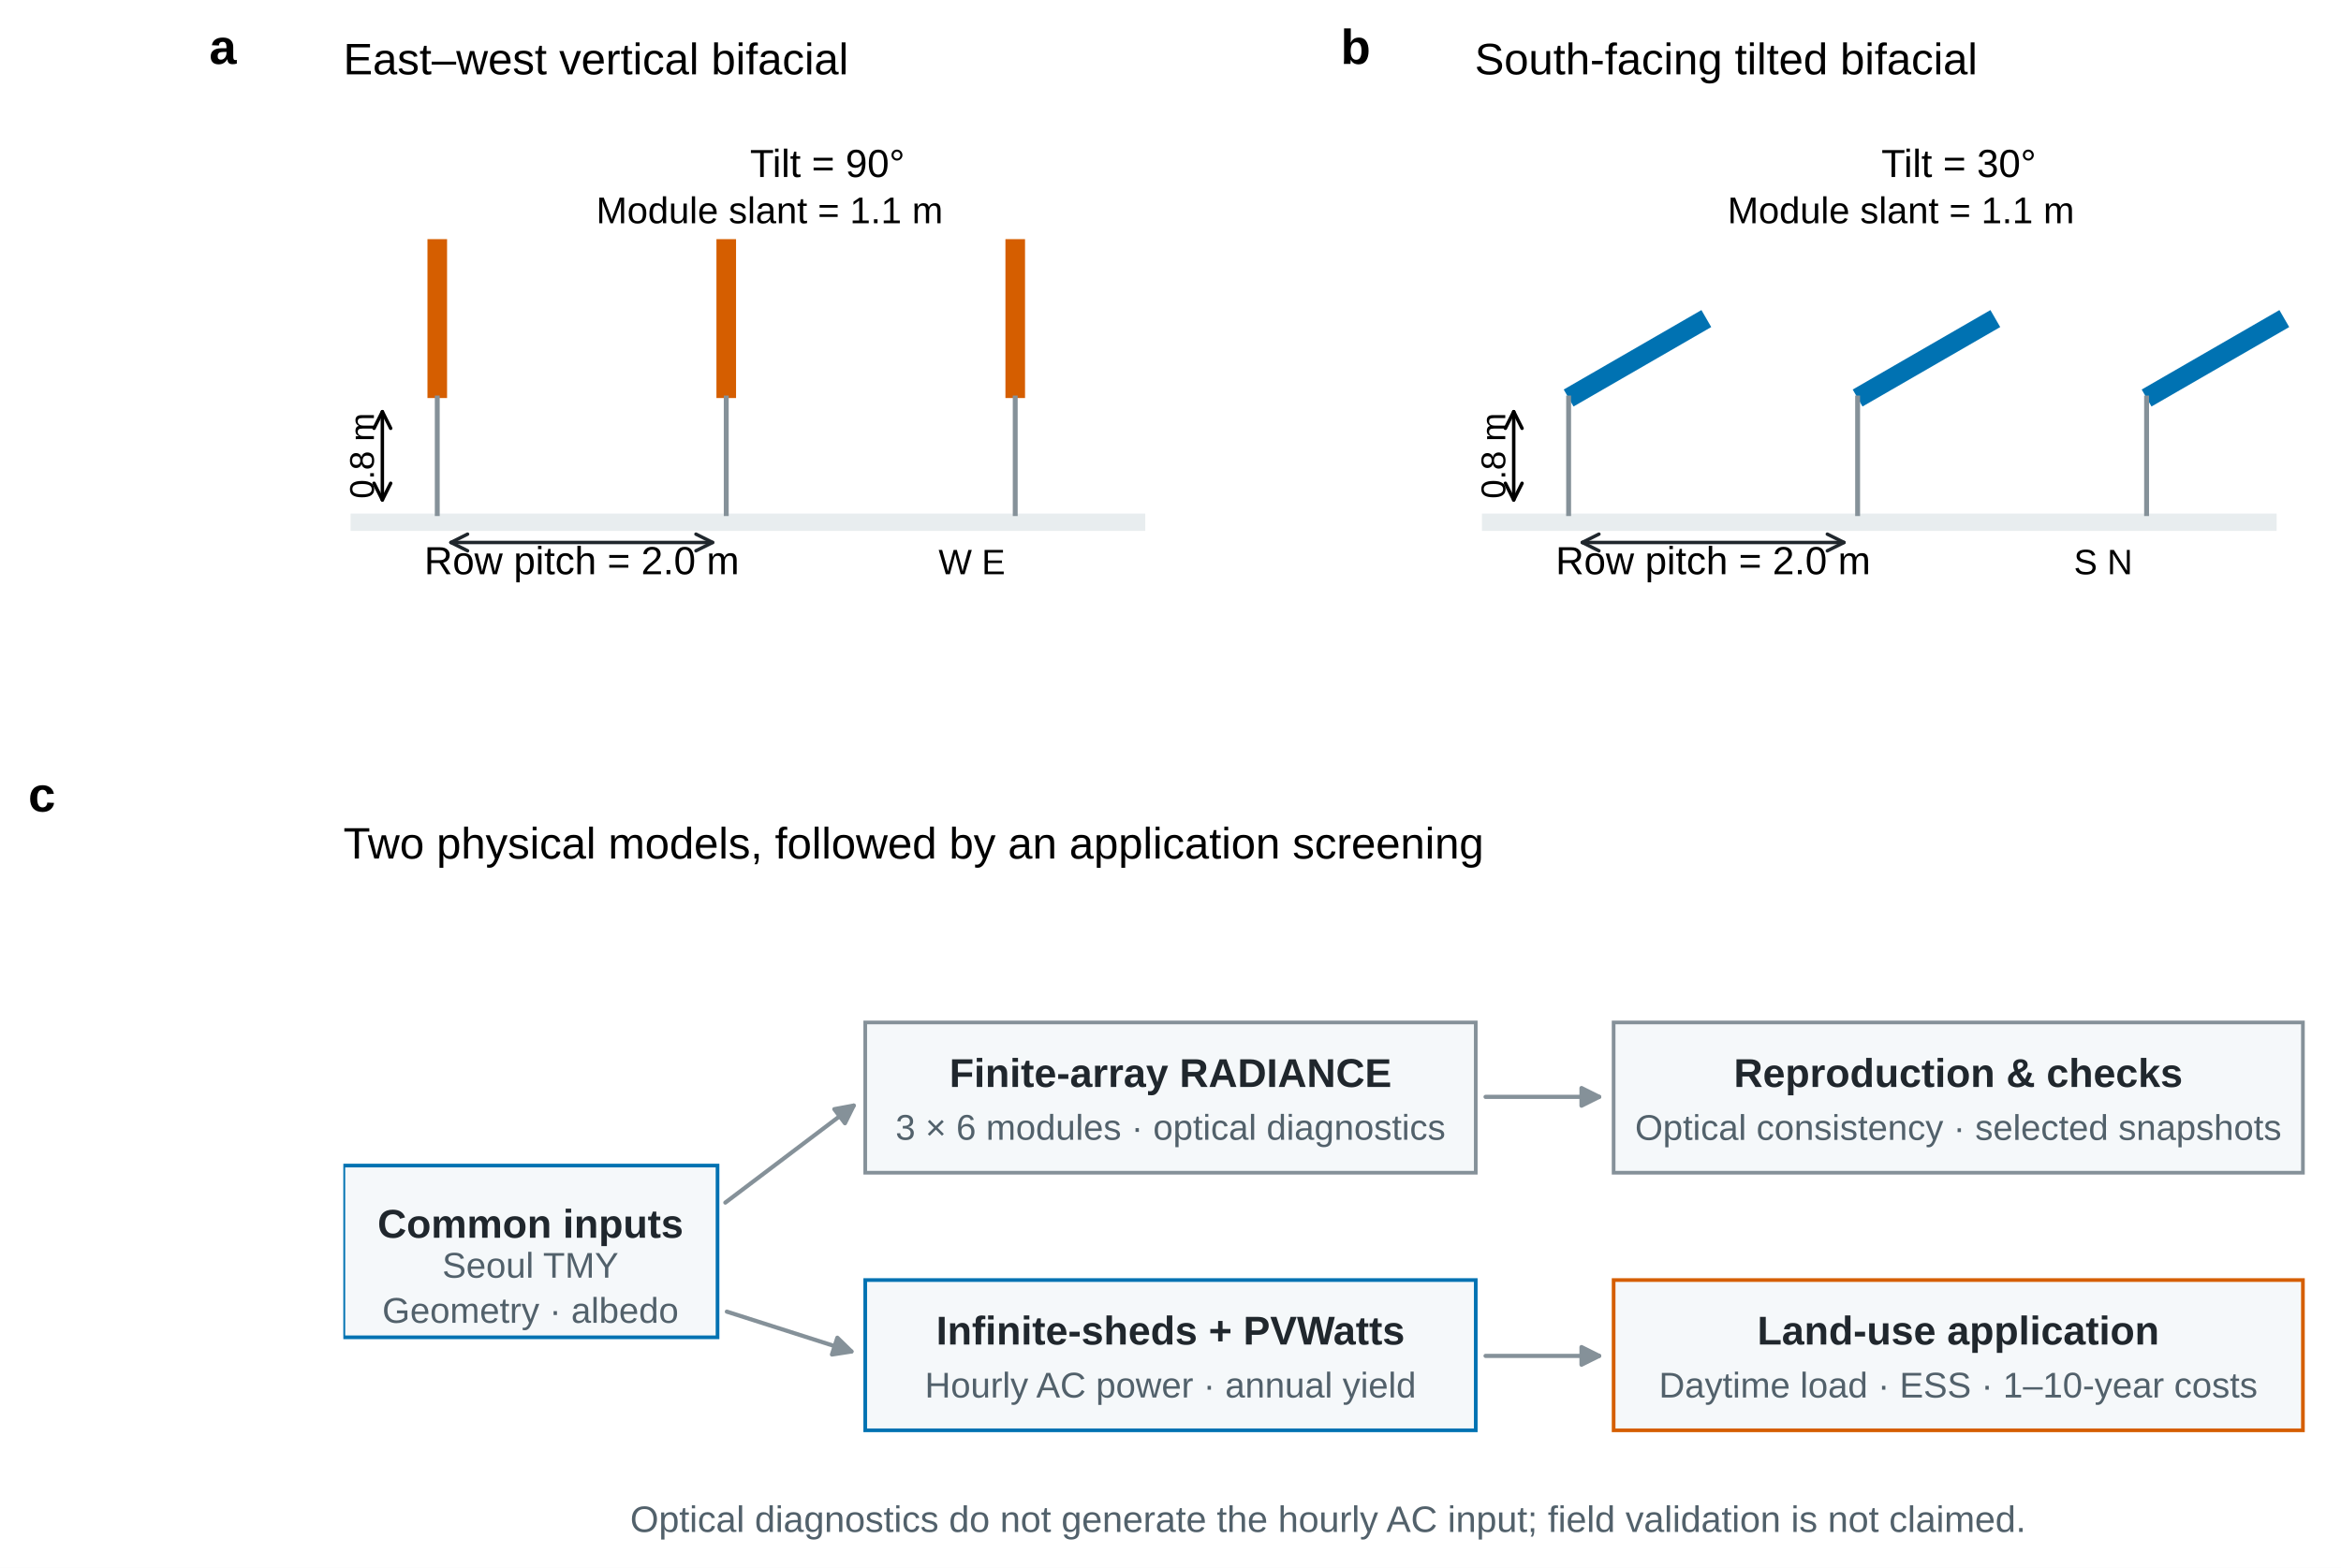
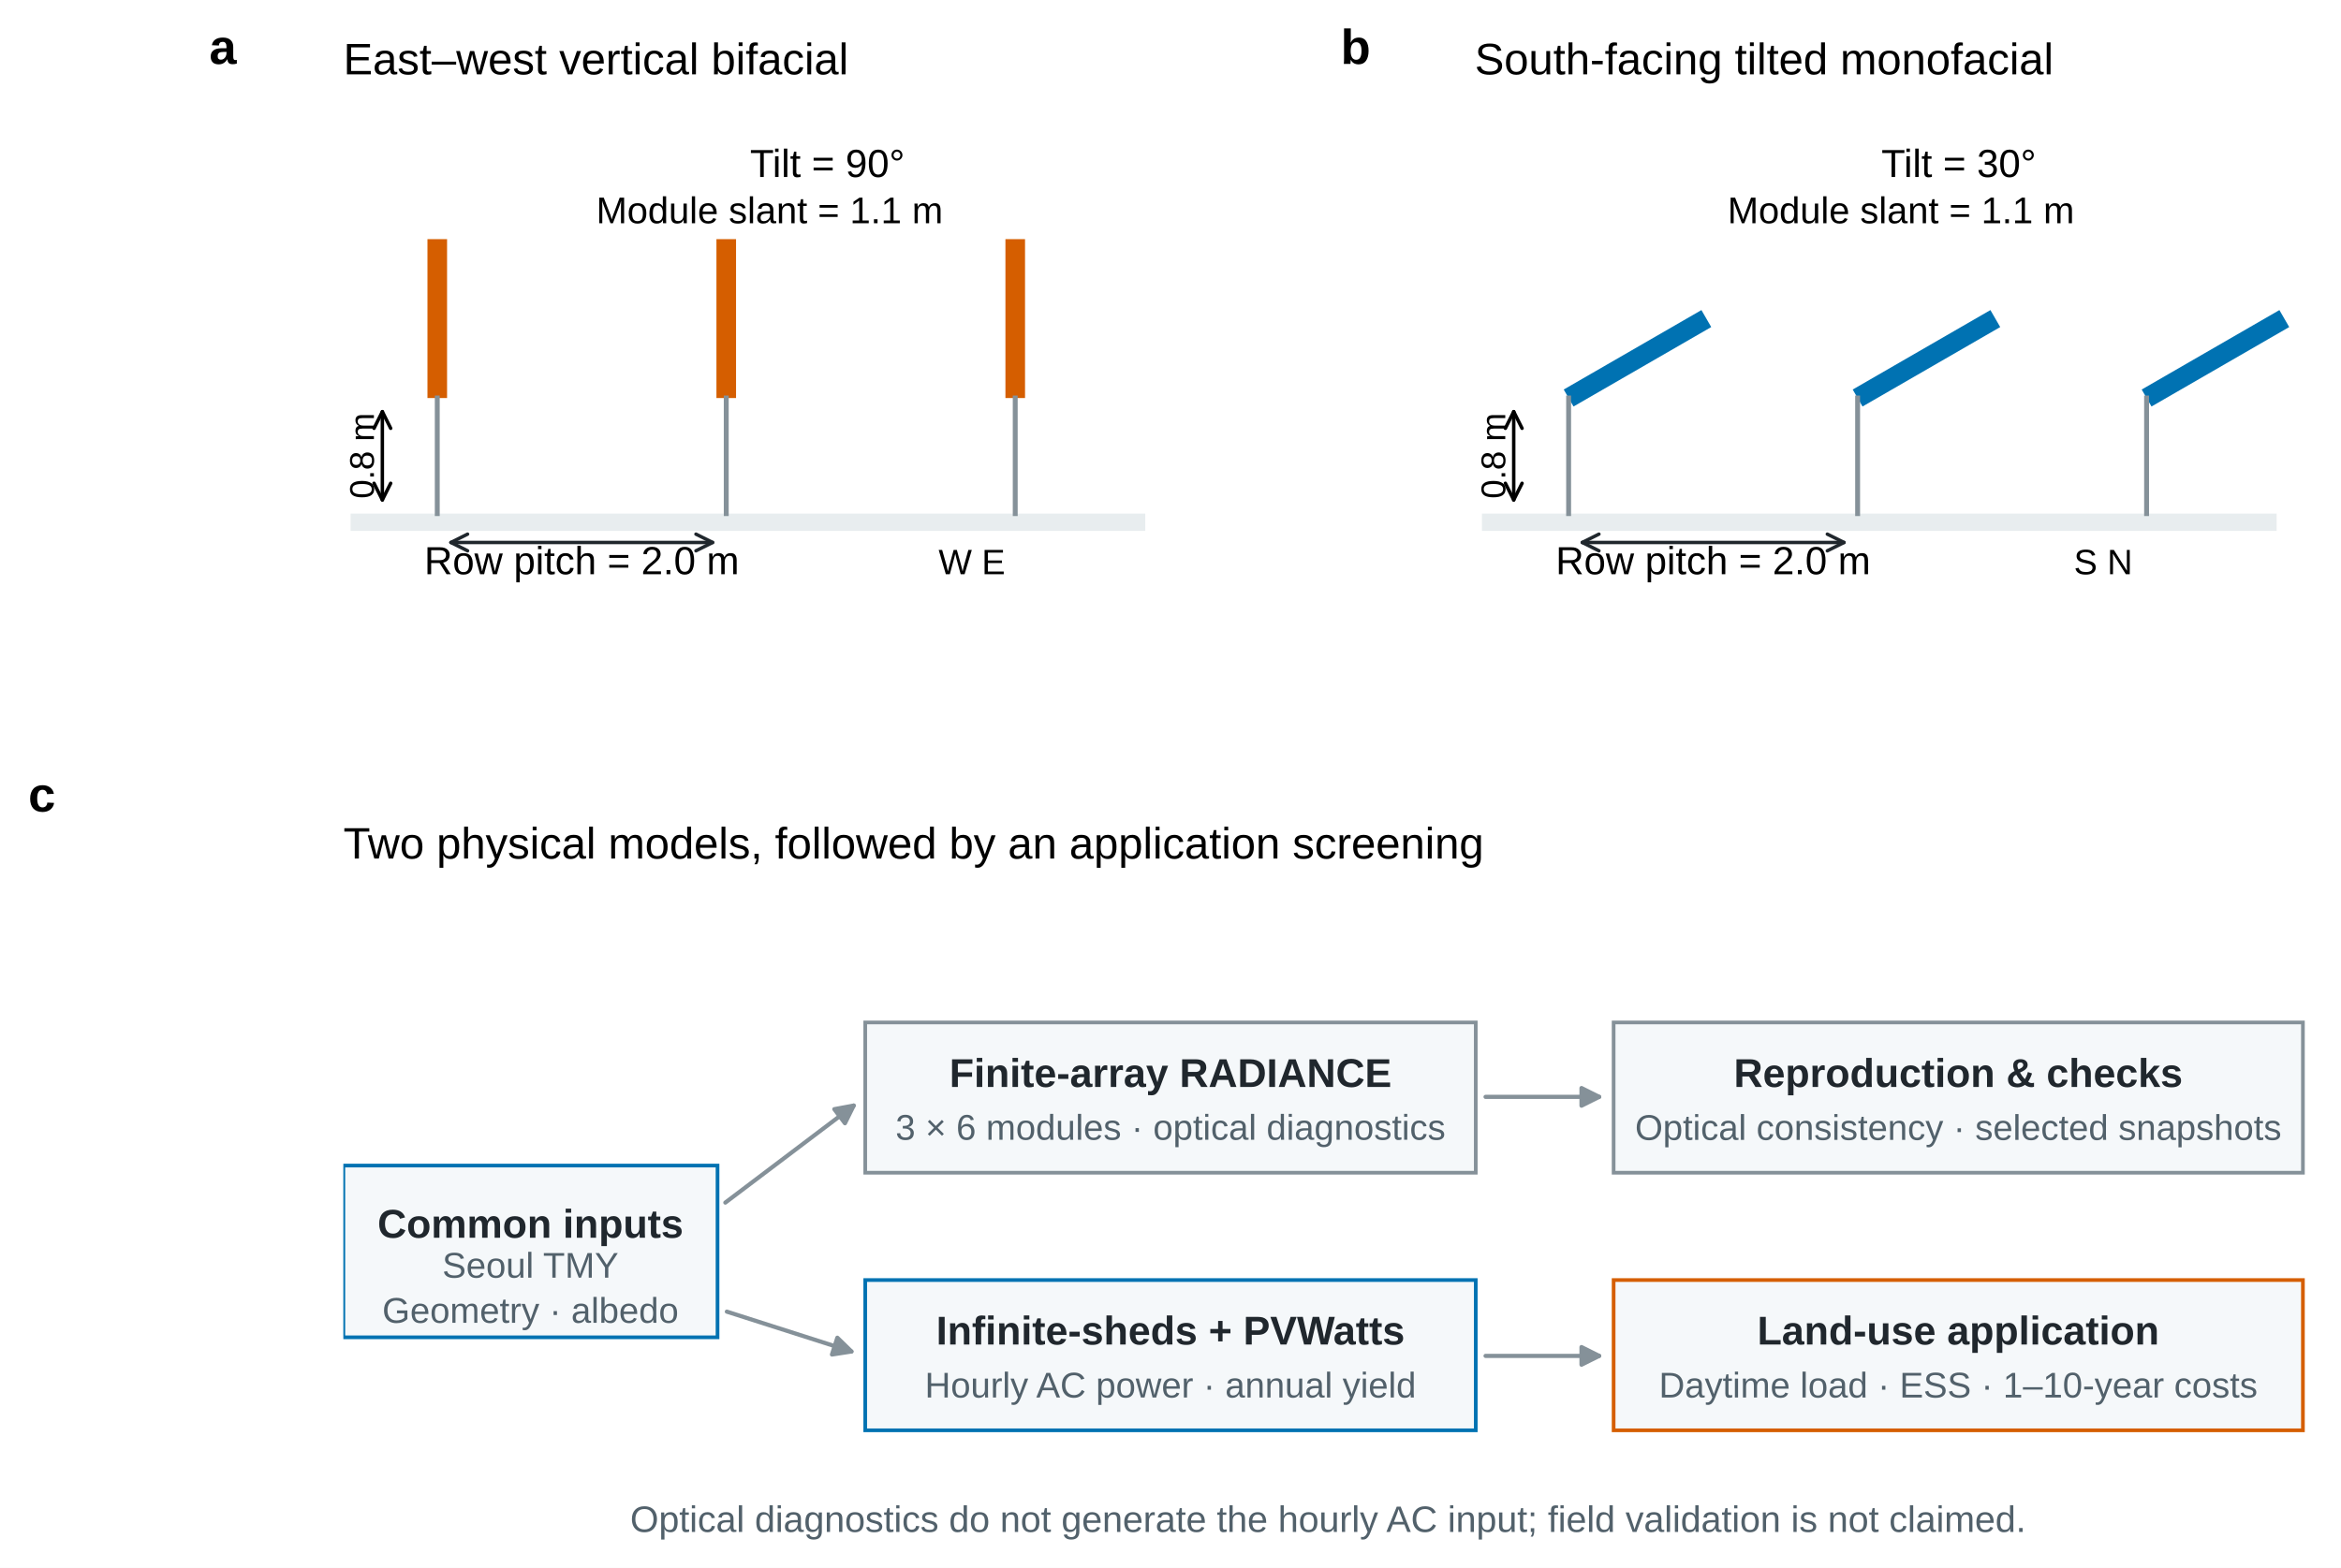
<svg xmlns="http://www.w3.org/2000/svg" width="477.562pt" height="319.94pt" viewBox="0 0 477.562 319.94" version="1.1">
  <defs>
    <style type="text/css">*{stroke-linejoin: round; stroke-linecap: butt}</style>
  </defs>
  <g id="figure_1">
    <g id="patch_1">
      <path d="M 0 319.94  L 477.562 319.94  L 477.562 0  L 0 0  z " style="fill: #ffffff" />
    </g>
    <g id="axes_1">
      <g id="patch_2">
-         <path d="M 71.515 108.337  L 233.634 108.337  L 233.634 104.8  L 71.515 104.8  z " clip-path="url(#p16e249f4e3)" style="fill: #e8edef" />
+         <path d="M 71.515 108.337  L 233.634 108.337  L 233.634 104.8  L 71.515 104.8  z " clip-path="url(#p54a4c61ef2)" style="fill: #e8edef" />
      </g>
      <g id="line2d_1">
-         <path d="M 89.201 81.219  L 89.201 48.795  " clip-path="url(#p16e249f4e3)" style="fill: none; stroke: #d55e00; stroke-width: 4" />
+         <path d="M 89.201 81.219  L 89.201 48.795  " clip-path="url(#p54a4c61ef2)" style="fill: none; stroke: #d55e00; stroke-width: 4" />
      </g>
      <g id="line2d_2">
-         <path d="M 89.201 104.8  L 89.201 81.219  " clip-path="url(#p16e249f4e3)" style="fill: none; stroke: #859199; stroke-linecap: square" />
+         <path d="M 89.201 104.8  L 89.201 81.219  " clip-path="url(#p54a4c61ef2)" style="fill: none; stroke: #859199; stroke-linecap: square" />
      </g>
      <g id="line2d_3">
-         <path d="M 148.153 81.219  L 148.153 48.795  " clip-path="url(#p16e249f4e3)" style="fill: none; stroke: #d55e00; stroke-width: 4" />
+         <path d="M 148.153 81.219  L 148.153 48.795  " clip-path="url(#p54a4c61ef2)" style="fill: none; stroke: #d55e00; stroke-width: 4" />
      </g>
      <g id="line2d_4">
-         <path d="M 148.153 104.8  L 148.153 81.219  " clip-path="url(#p16e249f4e3)" style="fill: none; stroke: #859199; stroke-linecap: square" />
+         <path d="M 148.153 104.8  L 148.153 81.219  " clip-path="url(#p54a4c61ef2)" style="fill: none; stroke: #859199; stroke-linecap: square" />
      </g>
      <g id="line2d_5">
-         <path d="M 207.106 81.219  L 207.106 48.795  " clip-path="url(#p16e249f4e3)" style="fill: none; stroke: #d55e00; stroke-width: 4" />
+         <path d="M 207.106 81.219  L 207.106 48.795  " clip-path="url(#p54a4c61ef2)" style="fill: none; stroke: #d55e00; stroke-width: 4" />
      </g>
      <g id="line2d_6">
-         <path d="M 207.106 104.8  L 207.106 81.219  " clip-path="url(#p16e249f4e3)" style="fill: none; stroke: #859199; stroke-linecap: square" />
+         <path d="M 207.106 104.8  L 207.106 81.219  " clip-path="url(#p54a4c61ef2)" style="fill: none; stroke: #859199; stroke-linecap: square" />
      </g>
      <g id="text_1">
        <text style="font-weight: 700; font-size: 10px; font-family: 'Arial', 'DejaVu Sans'; text-anchor: start" x="42.688" y="13.04" transform="rotate(-0 42.68773 13.04027)">a</text>
      </g>
      <g id="patch_3">
        <path d="M 145.374 110.695  Q 118.678 110.695 91.983 110.695  " style="fill: none; stroke: #20272d; stroke-width: 0.7; stroke-linecap: round" />
        <path d="M 141.974 108.995  L 145.374 110.695  L 141.974 112.395  " style="fill: none; stroke: #20272d; stroke-width: 0.7; stroke-linecap: round" />
        <path d="M 95.383 112.395  L 91.983 110.695  L 95.383 108.995  " style="fill: none; stroke: #20272d; stroke-width: 0.7; stroke-linecap: round" />
      </g>
      <g id="text_2">
        <text style="font-size: 8px; font-family: 'Arial', 'DejaVu Sans'; text-anchor: middle" x="118.677" y="117.18" transform="rotate(-0 118.6773 117.1795)">Row pitch = 2.0 m</text>
      </g>
      <g id="patch_4">
        <path d="M 78 84.002  Q 78 93.01 78 102.017  " style="fill: none; stroke: #000000; stroke-width: 0.7; stroke-linecap: round" />
        <path d="M 76.3 87.402  L 78 84.002  L 79.7 87.402  " style="fill: none; stroke: #000000; stroke-width: 0.7; stroke-linecap: round" />
        <path d="M 79.7 98.617  L 78 102.017  L 76.3 98.617  " style="fill: none; stroke: #000000; stroke-width: 0.7; stroke-linecap: round" />
      </g>
      <g id="text_3">
        <text style="font-size: 7px; font-family: 'Arial', 'DejaVu Sans'" transform="translate(76.27455 101.7618) rotate(-90)">0.8 m</text>
      </g>
      <g id="text_4">
        <text style="font-size: 8px; font-family: 'Arial', 'DejaVu Sans'; text-anchor: middle" x="168.787" y="36.12" transform="rotate(-0 168.7867 36.1201)">Tilt = 90°</text>
      </g>
      <g id="text_5">
        <text style="font-size: 7.6px; font-family: 'Arial', 'DejaVu Sans'; text-anchor: middle" x="156.996" y="45.552" transform="rotate(-0 156.9963 45.55247)">Module slant = 1.1 m</text>
      </g>
      <g id="text_6">
        <text style="font-size: 7.2px; font-family: 'Arial', 'DejaVu Sans'; text-anchor: middle" x="198.263" y="117.18" transform="rotate(-0 198.2629 117.1795)">W                         E</text>
      </g>
      <g id="text_7">
        <text style="font-size: 9px; font-family: 'Arial', 'DejaVu Sans'; text-anchor: start" x="70.042" y="15.162" transform="rotate(-0 70.0416 15.16154)">East–west vertical bifacial</text>
      </g>
    </g>
    <g id="axes_2">
      <g id="patch_5">
-         <path d="M 302.314 108.337  L 464.433 108.337  L 464.433 104.8  L 302.314 104.8  z " clip-path="url(#p0618ab0a56)" style="fill: #e8edef" />
+         <path d="M 302.314 108.337  L 464.433 108.337  L 464.433 104.8  L 302.314 104.8  z " clip-path="url(#p03d4301906)" style="fill: #e8edef" />
      </g>
      <g id="line2d_7">
-         <path d="M 319.999 81.219  L 348.09 65.007  " clip-path="url(#p0618ab0a56)" style="fill: none; stroke: #0072b2; stroke-width: 4" />
+         <path d="M 319.999 81.219  L 348.09 65.007  " clip-path="url(#p03d4301906)" style="fill: none; stroke: #0072b2; stroke-width: 4" />
      </g>
      <g id="line2d_8">
-         <path d="M 319.999 104.8  L 319.999 81.219  " clip-path="url(#p0618ab0a56)" style="fill: none; stroke: #859199; stroke-linecap: square" />
+         <path d="M 319.999 104.8  L 319.999 81.219  " clip-path="url(#p03d4301906)" style="fill: none; stroke: #859199; stroke-linecap: square" />
      </g>
      <g id="line2d_9">
-         <path d="M 378.952 81.219  L 407.042 65.007  " clip-path="url(#p0618ab0a56)" style="fill: none; stroke: #0072b2; stroke-width: 4" />
+         <path d="M 378.952 81.219  L 407.042 65.007  " clip-path="url(#p03d4301906)" style="fill: none; stroke: #0072b2; stroke-width: 4" />
      </g>
      <g id="line2d_10">
-         <path d="M 378.952 104.8  L 378.952 81.219  " clip-path="url(#p0618ab0a56)" style="fill: none; stroke: #859199; stroke-linecap: square" />
+         <path d="M 378.952 104.8  L 378.952 81.219  " clip-path="url(#p03d4301906)" style="fill: none; stroke: #859199; stroke-linecap: square" />
      </g>
      <g id="line2d_11">
-         <path d="M 437.904 81.219  L 465.995 65.007  " clip-path="url(#p0618ab0a56)" style="fill: none; stroke: #0072b2; stroke-width: 4" />
+         <path d="M 437.904 81.219  L 465.995 65.007  " clip-path="url(#p03d4301906)" style="fill: none; stroke: #0072b2; stroke-width: 4" />
      </g>
      <g id="line2d_12">
-         <path d="M 437.904 104.8  L 437.904 81.219  " clip-path="url(#p0618ab0a56)" style="fill: none; stroke: #859199; stroke-linecap: square" />
+         <path d="M 437.904 104.8  L 437.904 81.219  " clip-path="url(#p03d4301906)" style="fill: none; stroke: #859199; stroke-linecap: square" />
      </g>
      <g id="text_8">
        <text style="font-weight: 700; font-size: 10px; font-family: 'Arial', 'DejaVu Sans'; text-anchor: start" x="273.486" y="13.04" transform="rotate(-0 273.486 13.04027)">b</text>
      </g>
      <g id="patch_6">
        <path d="M 376.172 110.695  Q 349.476 110.695 322.781 110.695  " style="fill: none; stroke: #20272d; stroke-width: 0.7; stroke-linecap: round" />
        <path d="M 372.772 108.995  L 376.172 110.695  L 372.772 112.395  " style="fill: none; stroke: #20272d; stroke-width: 0.7; stroke-linecap: round" />
        <path d="M 326.181 112.395  L 322.781 110.695  L 326.181 108.995  " style="fill: none; stroke: #20272d; stroke-width: 0.7; stroke-linecap: round" />
      </g>
      <g id="text_9">
        <text style="font-size: 8px; font-family: 'Arial', 'DejaVu Sans'; text-anchor: middle" x="349.476" y="117.18" transform="rotate(-0 349.4756 117.1795)">Row pitch = 2.0 m</text>
      </g>
      <g id="patch_7">
        <path d="M 308.798 84.002  Q 308.798 93.01 308.798 102.017  " style="fill: none; stroke: #000000; stroke-width: 0.7; stroke-linecap: round" />
        <path d="M 307.098 87.402  L 308.798 84.002  L 310.498 87.402  " style="fill: none; stroke: #000000; stroke-width: 0.7; stroke-linecap: round" />
        <path d="M 310.498 98.617  L 308.798 102.017  L 307.098 98.617  " style="fill: none; stroke: #000000; stroke-width: 0.7; stroke-linecap: round" />
      </g>
      <g id="text_10">
        <text style="font-size: 7px; font-family: 'Arial', 'DejaVu Sans'" transform="translate(307.0728 101.7618) rotate(-90)">0.8 m</text>
      </g>
      <g id="text_11">
        <text style="font-size: 8px; font-family: 'Arial', 'DejaVu Sans'; text-anchor: middle" x="399.585" y="36.12" transform="rotate(-0 399.585 36.1201)">Tilt = 30°</text>
      </g>
      <g id="text_12">
        <text style="font-size: 7.6px; font-family: 'Arial', 'DejaVu Sans'; text-anchor: middle" x="387.795" y="45.552" transform="rotate(-0 387.7946 45.55247)">Module slant = 1.1 m</text>
      </g>
      <g id="text_13">
        <text style="font-size: 7.2px; font-family: 'Arial', 'DejaVu Sans'; text-anchor: middle" x="429.061" y="117.18" transform="rotate(-0 429.0612 117.1795)">S                         N</text>
      </g>
      <g id="text_14">
-         <text style="font-size: 9px; font-family: 'Arial', 'DejaVu Sans'; text-anchor: start" x="300.84" y="15.162" transform="rotate(-0 300.8399 15.16154)">South-facing tilted bifacial</text>
+         <text style="font-size: 9px; font-family: 'Arial', 'DejaVu Sans'; text-anchor: start" x="300.84" y="15.162" transform="rotate(-0 300.8399 15.16154)">South-facing tilted monofacial</text>
      </g>
    </g>
    <g id="axes_3">
      <g id="patch_8">
-         <path d="M 70.042 272.886  L 146.376 272.886  L 146.376 237.844  L 70.042 237.844  z " clip-path="url(#p91eab5e548)" style="fill: #f5f8fa; stroke: #0072b2; stroke-width: 0.75; stroke-linejoin: miter" />
+         <path d="M 70.042 272.886  L 146.376 272.886  L 146.376 237.844  L 70.042 237.844  z " clip-path="url(#pe61aebfc87)" style="fill: #f5f8fa; stroke: #0072b2; stroke-width: 0.75; stroke-linejoin: miter" />
      </g>
      <g id="patch_9">
-         <path d="M 176.508 239.304  L 301.054 239.304  L 301.054 208.642  L 176.508 208.642  z " clip-path="url(#p91eab5e548)" style="fill: #f5f8fa; stroke: #859199; stroke-width: 0.75; stroke-linejoin: miter" />
+         <path d="M 176.508 239.304  L 301.054 239.304  L 301.054 208.642  L 176.508 208.642  z " clip-path="url(#pe61aebfc87)" style="fill: #f5f8fa; stroke: #859199; stroke-width: 0.75; stroke-linejoin: miter" />
      </g>
      <g id="patch_10">
-         <path d="M 176.508 291.868  L 301.054 291.868  L 301.054 261.206  L 176.508 261.206  z " clip-path="url(#p91eab5e548)" style="fill: #f5f8fa; stroke: #0072b2; stroke-width: 0.75; stroke-linejoin: miter" />
+         <path d="M 176.508 291.868  L 301.054 291.868  L 301.054 261.206  L 176.508 261.206  z " clip-path="url(#pe61aebfc87)" style="fill: #f5f8fa; stroke: #0072b2; stroke-width: 0.75; stroke-linejoin: miter" />
      </g>
      <g id="patch_11">
-         <path d="M 329.177 239.304  L 469.793 239.304  L 469.793 208.642  L 329.177 208.642  z " clip-path="url(#p91eab5e548)" style="fill: #f5f8fa; stroke: #859199; stroke-width: 0.75; stroke-linejoin: miter" />
+         <path d="M 329.177 239.304  L 469.793 239.304  L 469.793 208.642  L 329.177 208.642  z " clip-path="url(#pe61aebfc87)" style="fill: #f5f8fa; stroke: #859199; stroke-width: 0.75; stroke-linejoin: miter" />
      </g>
      <g id="patch_12">
-         <path d="M 329.177 291.868  L 469.793 291.868  L 469.793 261.206  L 329.177 261.206  z " clip-path="url(#p91eab5e548)" style="fill: #f5f8fa; stroke: #d55e00; stroke-width: 0.75; stroke-linejoin: miter" />
+         <path d="M 329.177 291.868  L 469.793 291.868  L 469.793 261.206  L 329.177 261.206  z " clip-path="url(#pe61aebfc87)" style="fill: #f5f8fa; stroke: #d55e00; stroke-width: 0.75; stroke-linejoin: miter" />
      </g>
      <g id="patch_13">
-         <path d="M 147.969 245.4  Q 161.442 235.215 174.158 225.603  " clip-path="url(#p91eab5e548)" style="fill: none; stroke: #859199; stroke-width: 0.85; stroke-linecap: round" />
-         <path d="M 170.201 226.338  L 174.158 225.603  L 172.371 229.21  z " clip-path="url(#p91eab5e548)" style="fill: #859199; stroke: #859199; stroke-width: 0.85; stroke-linecap: round" />
+         <path d="M 147.969 245.4  Q 161.442 235.215 174.158 225.603  " clip-path="url(#pe61aebfc87)" style="fill: none; stroke: #859199; stroke-width: 0.85; stroke-linecap: round" />
+         <path d="M 170.201 226.338  L 174.158 225.603  L 172.371 229.21  z " clip-path="url(#pe61aebfc87)" style="fill: #859199; stroke: #859199; stroke-width: 0.85; stroke-linecap: round" />
      </g>
      <g id="patch_14">
-         <path d="M 148.278 267.654  Q 161.44 271.864 173.697 275.784  " clip-path="url(#p91eab5e548)" style="fill: none; stroke: #859199; stroke-width: 0.85; stroke-linecap: round" />
-         <path d="M 170.817 272.973  L 173.697 275.784  L 169.72 276.402  z " clip-path="url(#p91eab5e548)" style="fill: #859199; stroke: #859199; stroke-width: 0.85; stroke-linecap: round" />
+         <path d="M 148.278 267.654  Q 161.44 271.864 173.697 275.784  " clip-path="url(#pe61aebfc87)" style="fill: none; stroke: #859199; stroke-width: 0.85; stroke-linecap: round" />
+         <path d="M 170.817 272.973  L 173.697 275.784  L 169.72 276.402  z " clip-path="url(#pe61aebfc87)" style="fill: #859199; stroke: #859199; stroke-width: 0.85; stroke-linecap: round" />
      </g>
      <g id="patch_15">
-         <path d="M 303.055 223.827  Q 315.116 223.827 326.227 223.827  " clip-path="url(#p91eab5e548)" style="fill: none; stroke: #859199; stroke-width: 0.85; stroke-linecap: round" />
-         <path d="M 322.627 222.027  L 326.227 223.827  L 322.627 225.627  z " clip-path="url(#p91eab5e548)" style="fill: #859199; stroke: #859199; stroke-width: 0.85; stroke-linecap: round" />
+         <path d="M 303.055 223.827  Q 315.116 223.827 326.227 223.827  " clip-path="url(#pe61aebfc87)" style="fill: none; stroke: #859199; stroke-width: 0.85; stroke-linecap: round" />
+         <path d="M 322.627 222.027  L 326.227 223.827  L 322.627 225.627  z " clip-path="url(#pe61aebfc87)" style="fill: #859199; stroke: #859199; stroke-width: 0.85; stroke-linecap: round" />
      </g>
      <g id="patch_16">
-         <path d="M 303.055 276.683  Q 315.116 276.683 326.227 276.683  " clip-path="url(#p91eab5e548)" style="fill: none; stroke: #859199; stroke-width: 0.85; stroke-linecap: round" />
-         <path d="M 322.627 274.883  L 326.227 276.683  L 322.627 278.483  z " clip-path="url(#p91eab5e548)" style="fill: #859199; stroke: #859199; stroke-width: 0.85; stroke-linecap: round" />
+         <path d="M 303.055 276.683  Q 315.116 276.683 326.227 276.683  " clip-path="url(#pe61aebfc87)" style="fill: none; stroke: #859199; stroke-width: 0.85; stroke-linecap: round" />
+         <path d="M 322.627 274.883  L 326.227 276.683  L 322.627 278.483  z " clip-path="url(#pe61aebfc87)" style="fill: #859199; stroke: #859199; stroke-width: 0.85; stroke-linecap: round" />
      </g>
      <g id="text_15">
        <text style="font-weight: 700; font-size: 10px; font-family: 'Arial', 'DejaVu Sans'; text-anchor: start" x="5.76" y="165.598" transform="rotate(-0 5.76 165.5977)">c</text>
      </g>
      <g id="text_16">
        <text style="font-weight: 700; font-size: 8.2px; font-family: 'Arial', 'DejaVu Sans'; text-anchor: middle; fill: #20272d" x="108.209" y="252.581" transform="rotate(-0 108.2088 252.5812)">Common inputs</text>
      </g>
      <g id="text_17">
        <text style="font-size: 7.3px; font-family: 'Arial', 'DejaVu Sans'; fill: #52616b" transform="translate(90.22171 260.7202)">Seoul TMY</text>
        <text style="font-size: 7.3px; font-family: 'Arial', 'DejaVu Sans'; fill: #52616b" transform="translate(77.98281 269.9302)">Geometry · albedo</text>
      </g>
      <g id="text_18">
        <text style="font-weight: 700; font-size: 8.2px; font-family: 'Arial', 'DejaVu Sans'; text-anchor: middle; fill: #20272d" x="238.781" y="221.802" transform="rotate(-0 238.7808 221.802)">Finite-array RADIANCE</text>
      </g>
      <g id="text_19">
        <text style="font-size: 7.3px; font-family: 'Arial', 'DejaVu Sans'; text-anchor: middle; fill: #52616b" x="238.781" y="232.574" transform="rotate(-0 238.7808 232.5737)">3 × 6 modules · optical diagnostics</text>
      </g>
      <g id="text_20">
        <text style="font-weight: 700; font-size: 8.2px; font-family: 'Arial', 'DejaVu Sans'; text-anchor: middle; fill: #20272d" x="238.781" y="274.366" transform="rotate(-0 238.7808 274.366)">Infinite-sheds + PVWatts</text>
      </g>
      <g id="text_21">
        <text style="font-size: 7.3px; font-family: 'Arial', 'DejaVu Sans'; text-anchor: middle; fill: #52616b" x="238.781" y="285.171" transform="rotate(-0 238.7808 285.1712)">Hourly AC power · annual yield</text>
      </g>
      <g id="text_22">
        <text style="font-weight: 700; font-size: 8.2px; font-family: 'Arial', 'DejaVu Sans'; text-anchor: middle; fill: #20272d" x="399.485" y="221.802" transform="rotate(-0 399.4848 221.8021)">Reproduction &amp; checks</text>
      </g>
      <g id="text_23">
        <text style="font-size: 7.3px; font-family: 'Arial', 'DejaVu Sans'; text-anchor: middle; fill: #52616b" x="399.485" y="232.61" transform="rotate(-0 399.4848 232.6096)">Optical consistency · selected snapshots</text>
      </g>
      <g id="text_24">
        <text style="font-weight: 700; font-size: 8.2px; font-family: 'Arial', 'DejaVu Sans'; text-anchor: middle; fill: #20272d" x="399.485" y="274.366" transform="rotate(-0 399.4848 274.366)">Land-use application</text>
      </g>
      <g id="text_25">
        <text style="font-size: 7.3px; font-family: 'Arial', 'DejaVu Sans'; text-anchor: middle; fill: #52616b" x="399.485" y="285.171" transform="rotate(-0 399.4848 285.1712)">Daytime load · ESS · 1–10-year costs</text>
      </g>
      <g id="text_26">
        <text style="font-size: 7.5px; font-family: 'Arial', 'DejaVu Sans'; text-anchor: middle; fill: #52616b" x="270.922" y="312.601" transform="rotate(-0 270.9216 312.6013)">Optical diagnostics do not generate the hourly AC input; field validation is not claimed.</text>
      </g>
      <g id="text_27">
        <text style="font-size: 9px; font-family: 'Arial', 'DejaVu Sans'; text-anchor: start" x="70.042" y="175.2" transform="rotate(-0 70.0416 175.2001)">Two physical models, followed by an application screening</text>
      </g>
    </g>
  </g>
  <defs>
-     <clipPath id="p16e249f4e3">
+     <clipPath id="p54a4c61ef2">
      <rect x="70.042" y="28.162" width="170.962" height="84.007" />
    </clipPath>
-     <clipPath id="p0618ab0a56">
+     <clipPath id="p03d4301906">
      <rect x="300.84" y="28.162" width="170.962" height="84.007" />
    </clipPath>
-     <clipPath id="p91eab5e548">
+     <clipPath id="pe61aebfc87">
      <rect x="70.042" y="188.2" width="401.76" height="125.569" />
    </clipPath>
  </defs>
</svg>
